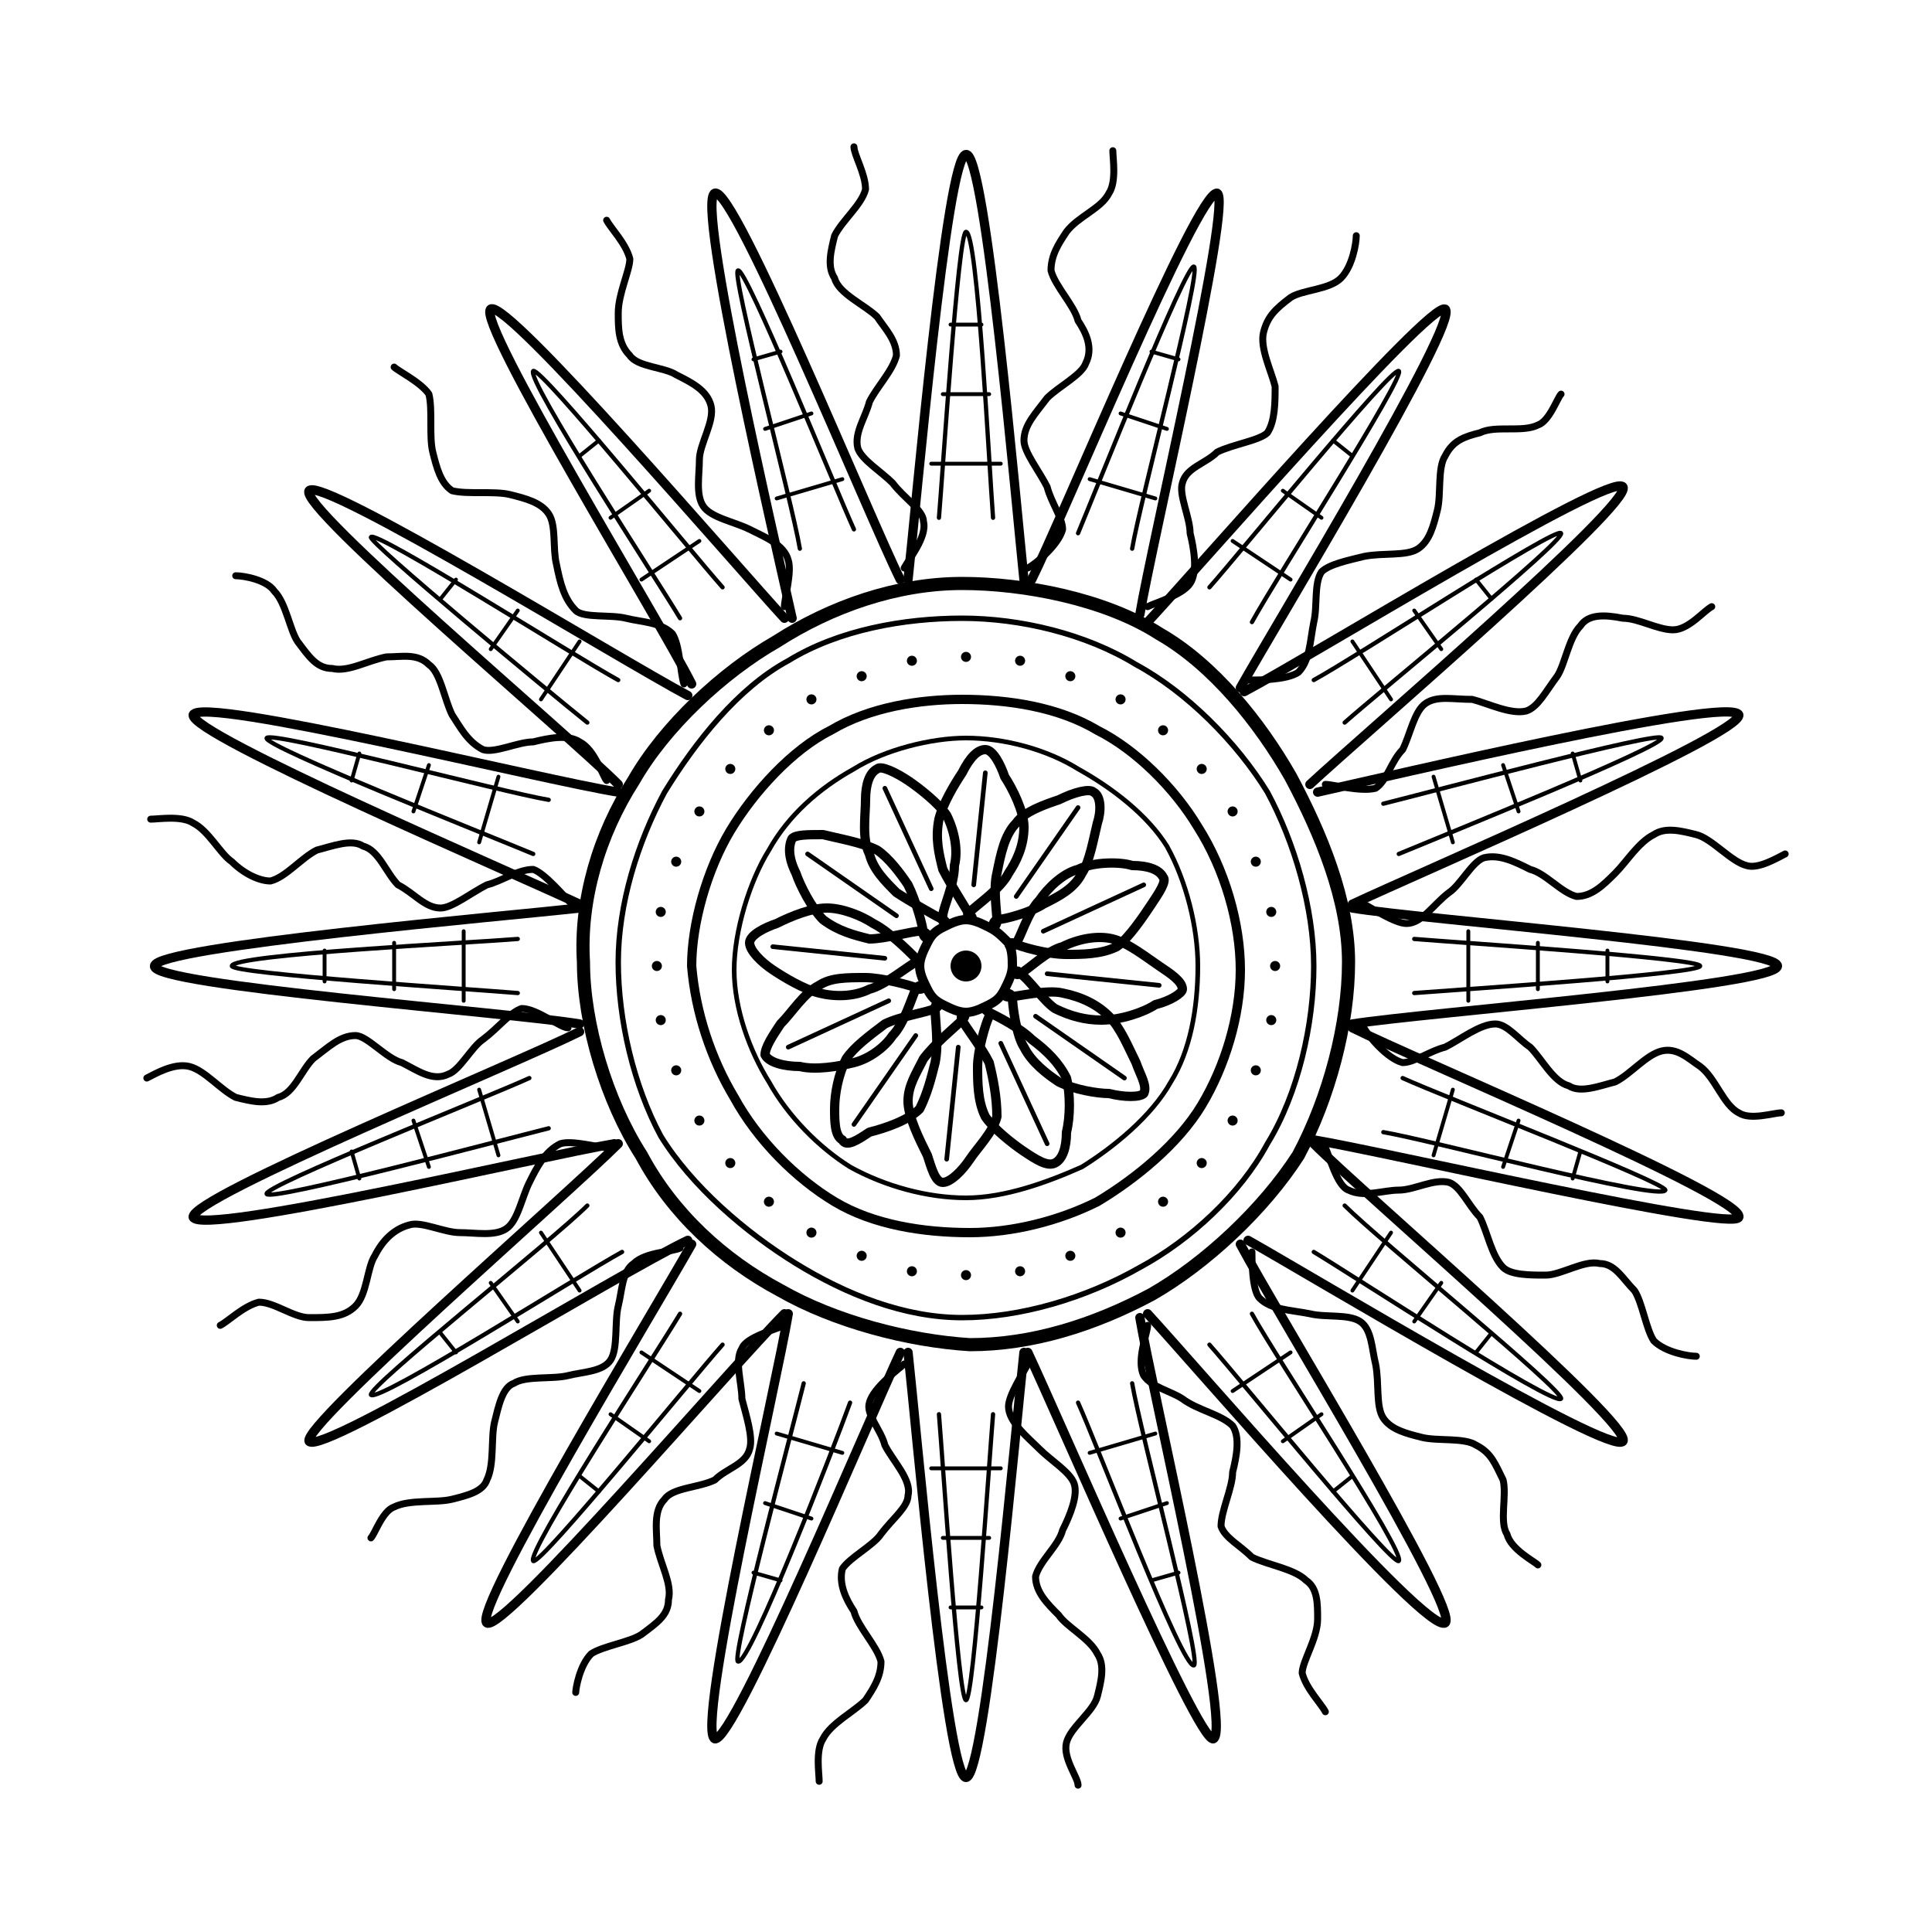
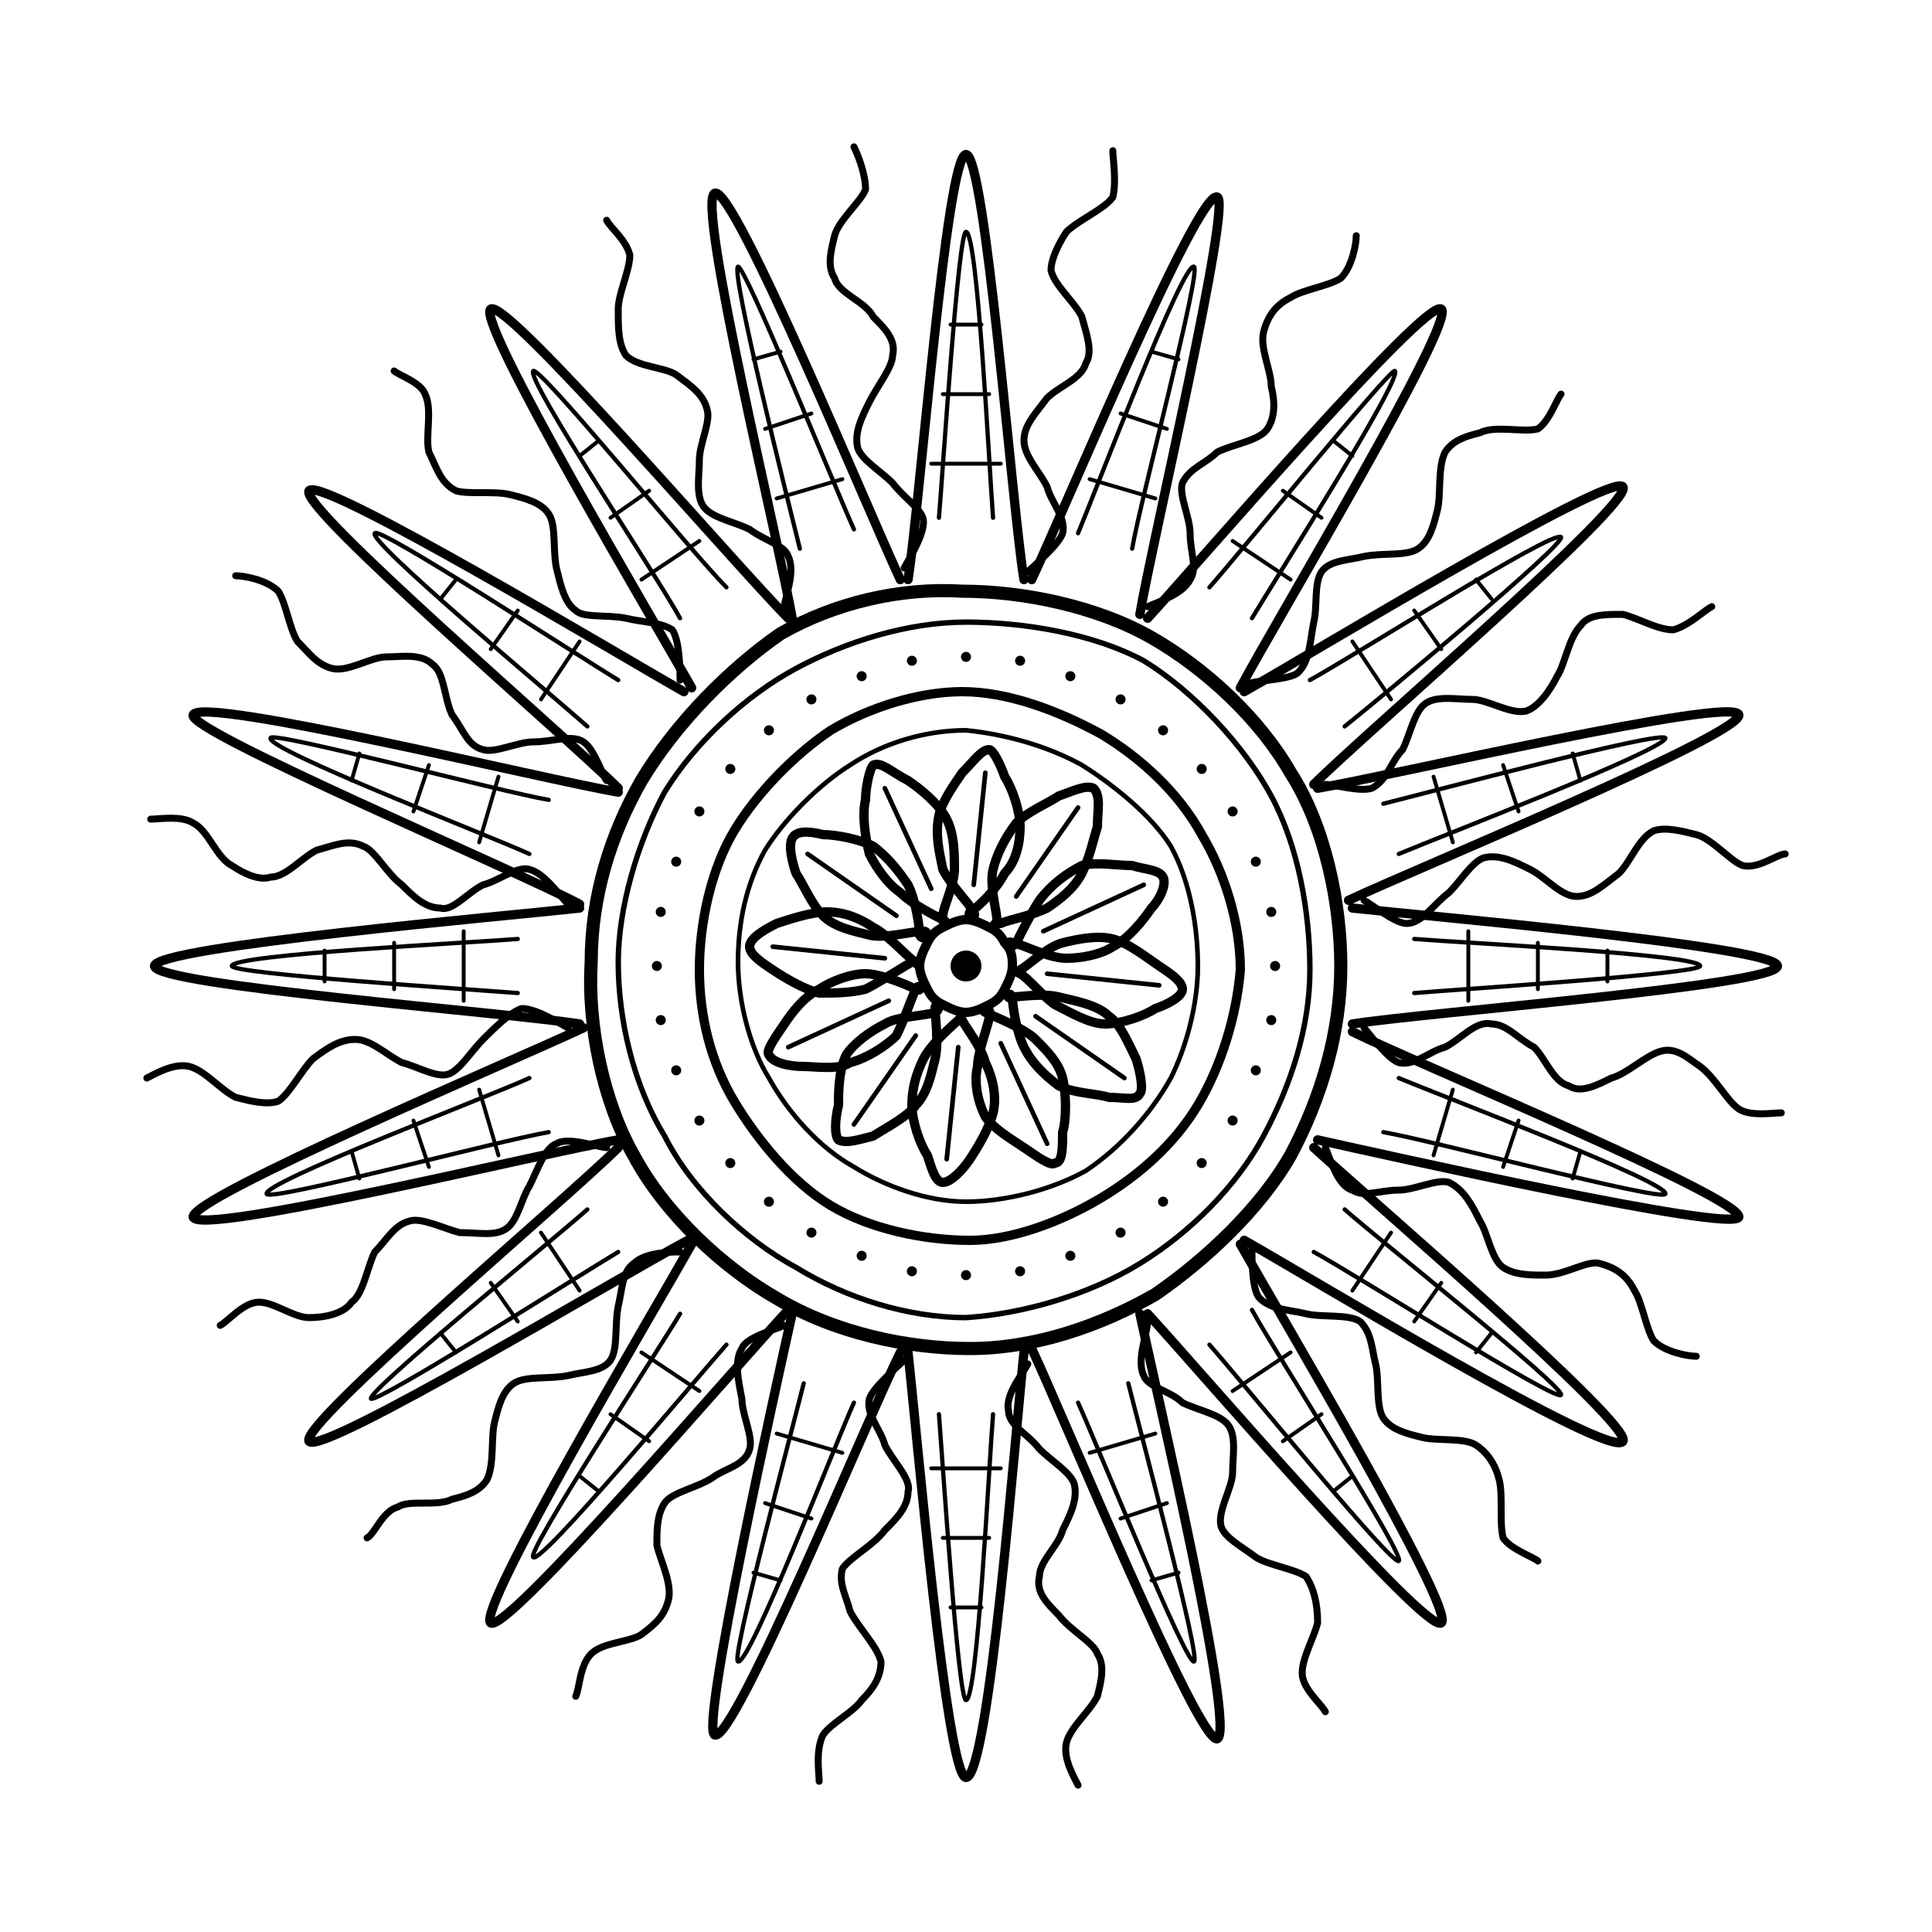
<svg xmlns="http://www.w3.org/2000/svg" viewBox="0 0 500 500" fill="none" stroke="currentColor" stroke-linecap="round" stroke-linejoin="round" aria-hidden="true" focusable="false">
-   <path d="M350 235C368 238 460 245 460 250C460 255 369 262 350 265" stroke-width="2.4" />
-   <path d="M366 243C378 244 440 248 440 250C440 252 379 256 366 257" stroke-width="1.1" />
+   <path d="M350 235C368 237 460 245 460 250C460 255 369 262 350 265" stroke-width="2.4" />
+   <path d="M366 243C378 244 440 247 440 250C440 252 378 256 366 257" stroke-width="1.1" />
  <line x1="380" y1="241" x2="380" y2="259" stroke-width="1" />
  <line x1="398" y1="244" x2="398" y2="256" stroke-width="1" />
  <line x1="416" y1="246" x2="416" y2="254" stroke-width="1" />
-   <path d="M353 266C354 268 359 274 363 275C366 275 370 272 374 271C378 269 383 265 387 265C390 265 393 269 396 271C399 274 402 280 406 281C409 283 414 281 418 280C422 278 426 273 430 272C434 271 437 274 440 276C444 279 446 286 450 288C453 290 459 288 461 288" stroke-width="1.8" />
-   <path d="M350 266C366 274 452 310 450 315C449 319 358 298 340 295" stroke-width="2.4" />
-   <path d="M363 279C374 284 431 306 431 308C430 311 370 295 358 293" stroke-width="1.1" />
+   <path d="M353 266C354 267 359 274 362 275C366 276 370 272 374 271C378 269 382 264 386 265C390 265 393 269 397 271C400 274 402 280 406 281C409 283 413 281 417 279C421 278 426 273 430 272C434 271 437 274 440 276C444 279 447 285 450 287C453 289 459 288 461 288" stroke-width="1.8" />
+   <path d="M350 267C366 275 451 310 450 315C448 319 359 299 341 295" stroke-width="2.4" />
+   <path d="M362 279C374 284 432 306 431 309C430 311 370 295 358 293" stroke-width="1.1" />
  <line x1="376" y1="282" x2="371" y2="299" stroke-width="1" />
  <line x1="393" y1="290" x2="389" y2="302" stroke-width="1" />
  <line x1="409" y1="298" x2="407" y2="305" stroke-width="1" />
-   <path d="M343 297C344 299 346 307 349 308C353 310 358 308 362 308C366 308 371 305 375 306C378 307 380 312 383 315C385 319 386 325 389 328C391 330 396 330 400 330C404 330 410 326 414 327C418 327 420 331 423 334C425 337 426 344 428 347C431 350 437 351 439 351" stroke-width="1.8" />
-   <path d="M340 296C353 309 423 369 420 373C417 377 339 330 323 321" stroke-width="2.4" />
-   <path d="M348 312C357 321 405 360 404 362C402 364 350 330 340 324" stroke-width="1.1" />
+   <path d="M343 297C344 299 346 307 350 308C353 310 357 308 362 308C366 308 372 305 375 306C379 308 381 312 383 316C385 319 386 326 389 328C392 330 396 330 400 330C405 330 411 326 414 327C418 328 421 330 423 334C425 337 426 344 428 347C431 350 437 351 439 351" stroke-width="1.8" />
+   <path d="M340 297C353 309 423 369 420 373C417 378 338 330 322 321" stroke-width="2.4" />
+   <path d="M348 313C357 321 405 359 404 361C403 363 351 330 340 324" stroke-width="1.1" />
  <line x1="360" y1="319" x2="350" y2="334" stroke-width="1" />
  <line x1="373" y1="332" x2="366" y2="342" stroke-width="1" />
  <line x1="386" y1="345" x2="382" y2="350" stroke-width="1" />
-   <path d="M324 324C324 326 324 334 326 336C329 339 334 339 339 340C343 341 349 340 352 342C355 344 355 349 356 353C357 358 356 364 358 367C360 370 364 371 368 372C372 373 379 372 382 374C386 376 387 379 389 383C390 387 388 394 390 397C391 401 397 404 398 405" stroke-width="1.8" />
-   <path d="M321 322C330 339 378 417 374 420C369 423 309 353 297 340" stroke-width="2.4" />
-   <path d="M324 340C330 351 364 402 362 404C360 405 321 357 313 348" stroke-width="1.1" />
+   <path d="M324 323C324 326 324 334 326 336C329 339 334 339 338 340C342 341 349 340 352 342C355 345 355 349 356 353C357 357 356 364 358 367C360 370 364 371 368 372C372 373 379 372 382 374C385 376 387 379 388 383C389 387 388 394 389 398C391 401 397 403 398 404" stroke-width="1.8" />
+   <path d="M321 322C330 338 377 417 373 420C369 423 309 353 297 340" stroke-width="2.4" />
+   <path d="M324 339C330 350 364 403 362 404C360 405 321 357 313 348" stroke-width="1.1" />
  <line x1="334" y1="350" x2="319" y2="360" stroke-width="1" />
  <line x1="342" y1="366" x2="332" y2="373" stroke-width="1" />
  <line x1="350" y1="382" x2="345" y2="386" stroke-width="1" />
-   <path d="M297 343C297 345 294 352 296 356C298 359 303 360 306 362C310 365 316 366 319 369C321 372 320 377 319 381C319 385 316 391 316 395C317 398 321 400 324 403C328 405 335 406 338 409C341 411 341 415 341 419C341 424 337 430 337 433C338 437 342 441 343 443" stroke-width="1.8" />
-   <path d="M295 341C298 359 319 448 314 450C310 451 274 367 266 350" stroke-width="2.4" />
-   <path d="M293 358C295 370 311 430 309 431C306 432 284 374 279 363" stroke-width="1.1" />
+   <path d="M297 342C297 345 294 352 296 356C297 359 303 360 306 363C310 365 316 366 318 369C320 372 319 377 319 381C319 385 315 391 316 395C317 398 321 400 325 403C328 405 335 406 338 408C340 411 341 415 341 420C340 424 337 429 337 433C337 437 342 441 343 443" stroke-width="1.8" />
+   <path d="M295 340C299 359 320 448 315 450C310 451 275 366 267 349" stroke-width="2.4" />
+   <path d="M292 358C295 370 311 430 309 430C307 431 284 374 279 363" stroke-width="1.1" />
  <line x1="299" y1="371" x2="282" y2="376" stroke-width="1" />
  <line x1="302" y1="389" x2="290" y2="393" stroke-width="1" />
  <line x1="305" y1="407" x2="298" y2="409" stroke-width="1" />
-   <path d="M266 353C265 355 261 361 261 364C261 368 266 372 269 375C272 378 277 381 278 384C279 387 277 392 275 396C274 400 269 404 268 408C268 412 271 415 274 418C276 421 282 424 284 428C286 431 285 435 284 439C283 443 277 447 276 451C275 455 279 460 279 462" stroke-width="1.8" />
-   <path d="M265 350C263 368 255 460 250 460C245 460 237 368 235 350" stroke-width="2.4" />
-   <path d="M257 366C256 378 252 440 250 440C248 440 244 378 243 366" stroke-width="1.1" />
+   <path d="M266 353C265 355 260 361 261 365C261 369 266 371 269 375C272 378 277 381 278 384C279 388 277 392 275 396C274 400 269 404 269 408C268 412 271 415 274 418C277 422 283 425 284 428C286 431 285 435 284 439C282 443 277 447 276 451C275 455 278 460 279 462" stroke-width="1.8" />
+   <path d="M265 350C263 368 256 460 250 460C245 460 237 368 235 350" stroke-width="2.4" />
+   <path d="M257 366C256 378 253 440 250 440C248 440 244 379 243 366" stroke-width="1.1" />
  <line x1="259" y1="380" x2="241" y2="380" stroke-width="1" />
  <line x1="256" y1="398" x2="244" y2="398" stroke-width="1" />
  <line x1="254" y1="416" x2="246" y2="416" stroke-width="1" />
-   <path d="M234 353C233 354 226 359 225 363C224 366 228 370 229 374C231 378 236 383 235 387C235 390 231 393 228 397C226 400 220 403 218 406C217 410 219 414 221 417C222 421 227 426 228 430C228 434 226 437 224 440C221 443 215 446 213 450C211 453 212 459 212 461" stroke-width="1.8" />
-   <path d="M233 350C225 367 190 451 185 450C180 448 201 358 204 340" stroke-width="2.4" />
-   <path d="M220 363C216 374 194 431 191 430C189 430 205 370 208 358" stroke-width="1.1" />
+   <path d="M234 352C232 354 226 359 225 362C224 366 228 370 229 374C231 378 236 383 235 386C235 390 232 393 229 396C226 400 220 403 218 406C217 410 219 413 220 417C222 421 227 426 228 430C228 434 226 437 223 440C221 443 215 446 213 449C211 453 212 459 212 461" stroke-width="1.8" />
+   <path d="M233 350C225 366 190 451 185 449C181 448 201 358 205 340" stroke-width="2.4" />
+   <path d="M221 363C216 374 194 431 191 430C189 430 205 370 208 358" stroke-width="1.1" />
  <line x1="218" y1="376" x2="201" y2="371" stroke-width="1" />
  <line x1="210" y1="393" x2="198" y2="389" stroke-width="1" />
  <line x1="202" y1="409" x2="195" y2="407" stroke-width="1" />
-   <path d="M203 343C201 344 193 346 192 349C190 352 192 358 192 362C193 366 195 372 194 375C193 379 188 380 185 383C181 385 174 385 172 388C169 391 170 396 170 400C171 405 174 410 173 414C173 418 170 420 166 423C163 425 156 426 153 428C150 431 149 437 149 438" stroke-width="1.8" />
-   <path d="M203 340C190 353 130 423 126 420C122 417 170 338 179 322" stroke-width="2.4" />
-   <path d="M187 348C179 357 140 405 138 404C136 402 170 350 176 340" stroke-width="1.1" />
+   <path d="M203 343C201 344 193 346 192 349C190 352 191 357 192 362C192 366 195 372 194 375C193 379 188 380 185 382C181 385 174 386 172 389C170 392 170 396 170 400C171 404 174 410 173 414C172 418 170 420 166 423C163 425 156 425 153 428C150 431 150 437 149 439" stroke-width="1.8" />
+   <path d="M204 339C191 353 131 423 127 420C123 417 170 338 179 322" stroke-width="2.4" />
+   <path d="M188 348C180 357 140 405 138 403C136 402 170 350 176 340" stroke-width="1.1" />
  <line x1="181" y1="360" x2="166" y2="350" stroke-width="1" />
  <line x1="168" y1="373" x2="158" y2="366" stroke-width="1" />
  <line x1="155" y1="386" x2="150" y2="382" stroke-width="1" />
-   <path d="M176 323C174 324 167 324 164 327C161 329 161 334 160 338C159 342 160 349 158 352C156 355 151 355 147 356C143 357 136 356 133 358C130 359 129 364 128 368C127 372 128 379 126 383C125 386 121 387 117 388C113 389 106 388 102 390C99 391 97 397 96 398" stroke-width="1.8" />
-   <path d="M178 321C161 329 83 377 80 373C78 369 147 309 160 296" stroke-width="2.4" />
-   <path d="M161 324C150 330 98 363 96 361C95 359 143 321 152 312" stroke-width="1.1" />
+   <path d="M176 324C174 324 167 324 164 327C161 329 161 334 160 338C159 343 160 349 158 352C156 355 151 355 147 356C142 357 136 356 133 358C130 360 129 364 128 368C127 372 128 379 126 383C124 386 121 387 117 388C113 390 106 388 103 390C99 391 97 397 95 398" stroke-width="1.8" />
+   <path d="M178 321C161 330 83 377 80 373C77 369 147 310 160 297" stroke-width="2.4" />
+   <path d="M160 324C150 330 98 363 96 362C95 360 143 321 152 313" stroke-width="1.1" />
  <line x1="150" y1="334" x2="140" y2="319" stroke-width="1" />
  <line x1="134" y1="342" x2="127" y2="332" stroke-width="1" />
  <line x1="118" y1="350" x2="114" y2="345" stroke-width="1" />
-   <path d="M157 297C155 297 148 295 145 296C141 298 139 302 137 306C135 310 134 316 131 318C128 320 123 319 119 319C115 319 109 316 106 317C102 318 99 321 97 325C95 328 95 335 92 338C89 341 85 341 80 341C76 341 71 337 67 337C63 338 59 342 57 343" stroke-width="1.8" />
-   <path d="M159 296C141 299 52 320 50 315C49 310 134 275 150 267" stroke-width="2.4" />
-   <path d="M142 292C130 295 70 311 69 309C68 307 126 284 137 279" stroke-width="1.1" />
+   <path d="M157 297C155 297 147 294 144 296C141 297 139 303 137 307C135 310 134 316 131 318C128 320 124 319 119 319C115 318 109 315 106 316C102 317 100 321 97 324C95 328 94 335 91 337C89 340 84 341 80 341C76 341 71 337 67 337C63 337 59 342 57 343" stroke-width="1.8" />
+   <path d="M160 295C142 298 52 320 50 315C49 310 134 274 151 266" stroke-width="2.4" />
+   <path d="M142 293C130 295 70 311 69 309C68 306 126 284 137 279" stroke-width="1.1" />
  <line x1="129" y1="299" x2="124" y2="282" stroke-width="1" />
  <line x1="111" y1="302" x2="107" y2="290" stroke-width="1" />
  <line x1="93" y1="305" x2="91" y2="298" stroke-width="1" />
-   <path d="M147 266C145 266 139 261 135 261C132 262 129 266 125 269C122 271 119 277 116 278C112 280 108 277 104 275C100 274 95 268 92 268C88 268 85 271 81 274C78 277 76 283 72 284C69 286 65 285 61 284C57 282 53 277 49 276C45 275 40 278 38 279" stroke-width="1.8" />
-   <path d="M150 265C132 262 39 255 40 250C40 245 132 237 150 235" stroke-width="2.4" />
-   <path d="M134 257C122 256 60 252 60 250C60 247 122 244 134 243" stroke-width="1.1" />
+   <path d="M147 266C145 265 139 261 135 261C132 262 128 266 125 269C122 272 119 277 116 278C113 279 108 276 104 275C100 273 96 269 92 269C88 269 85 271 81 274C78 277 75 283 72 285C69 286 65 285 61 284C57 282 53 277 49 276C45 275 40 278 38 279" stroke-width="1.8" />
+   <path d="M150 265C131 262 40 255 40 250C40 245 132 237 150 235" stroke-width="2.4" />
+   <path d="M134 257C121 256 60 252 60 250C60 247 122 244 134 243" stroke-width="1.1" />
  <line x1="120" y1="259" x2="120" y2="241" stroke-width="1" />
  <line x1="102" y1="256" x2="102" y2="244" stroke-width="1" />
  <line x1="84" y1="254" x2="84" y2="246" stroke-width="1" />
-   <path d="M148 234C146 232 141 226 138 225C134 225 130 228 126 229C122 231 117 235 114 235C110 235 107 231 103 229C100 226 98 220 94 219C91 217 86 219 82 220C78 222 74 227 70 228C67 228 63 226 60 223C57 221 54 215 50 213C47 211 41 212 39 212" stroke-width="1.8" />
-   <path d="M150 234C133 226 49 190 50 185C52 180 141 202 160 205" stroke-width="2.4" />
-   <path d="M138 221C126 216 68 193 69 191C70 189 130 205 142 207" stroke-width="1.1" />
+   <path d="M147 234C145 232 141 226 137 225C134 224 129 228 125 229C121 231 117 236 114 235C110 235 107 232 104 229C100 226 97 220 94 219C90 217 86 219 82 220C78 222 74 227 70 227C67 228 63 226 60 224C56 222 54 215 50 213C47 211 41 212 39 212" stroke-width="1.8" />
+   <path d="M150 234C133 225 48 189 50 185C52 180 142 202 160 205" stroke-width="2.4" />
+   <path d="M137 221C126 216 69 194 70 191C70 189 130 205 142 207" stroke-width="1.1" />
  <line x1="124" y1="218" x2="129" y2="201" stroke-width="1" />
  <line x1="107" y1="210" x2="111" y2="198" stroke-width="1" />
  <line x1="91" y1="202" x2="93" y2="195" stroke-width="1" />
-   <path d="M157 202C156 201 154 194 150 192C147 190 142 191 138 192C134 192 128 195 125 194C121 192 119 188 117 185C115 181 114 174 111 172C108 169 104 170 100 170C95 171 90 174 86 173C82 173 80 170 77 166C75 163 74 156 71 153C69 150 63 149 61 149" stroke-width="1.8" />
-   <path d="M160 203C147 190 77 131 80 127C83 123 161 171 178 180" stroke-width="2.4" />
-   <path d="M152 187C142 179 95 140 96 139C97 137 149 170 160 176" stroke-width="1.1" />
+   <path d="M157 202C156 201 154 194 151 192C148 190 143 192 138 192C134 192 128 195 125 194C121 193 120 189 117 185C115 181 115 174 112 172C109 169 104 170 100 170C96 170 90 174 86 173C82 172 80 169 77 166C75 163 74 156 72 153C69 150 63 149 61 149" stroke-width="1.8" />
+   <path d="M160 204C147 191 77 131 80 127C83 123 161 170 177 179" stroke-width="2.4" />
+   <path d="M152 188C143 180 95 140 97 138C98 136 150 170 160 176" stroke-width="1.1" />
  <line x1="140" y1="181" x2="150" y2="166" stroke-width="1" />
  <line x1="127" y1="168" x2="134" y2="158" stroke-width="1" />
  <line x1="114" y1="155" x2="118" y2="150" stroke-width="1" />
-   <path d="M177 177C176 174 176 167 174 164C171 161 166 161 162 160C158 159 151 160 149 158C146 155 145 151 144 146C143 142 144 136 142 133C140 130 136 129 132 128C128 127 121 128 117 127C114 125 113 121 112 117C111 113 112 106 111 102C109 99 103 96 102 95" stroke-width="1.8" />
-   <path d="M179 177C171 161 123 83 127 80C131 77 191 147 203 160" stroke-width="2.4" />
-   <path d="M176 160C170 150 136 98 138 96C140 95 179 143 187 152" stroke-width="1.1" />
+   <path d="M176 176C176 174 176 166 174 163C171 161 166 161 162 160C157 159 151 160 149 158C146 156 145 151 144 147C143 142 144 136 142 133C140 130 136 129 132 128C128 127 121 128 118 127C114 125 113 121 111 117C110 113 112 106 110 102C109 99 103 97 102 96" stroke-width="1.8" />
+   <path d="M179 178C170 162 123 83 127 80C131 77 191 147 204 160" stroke-width="2.4" />
+   <path d="M176 160C170 149 136 98 138 96C140 95 179 143 188 152" stroke-width="1.1" />
  <line x1="166" y1="150" x2="181" y2="140" stroke-width="1" />
  <line x1="158" y1="134" x2="168" y2="127" stroke-width="1" />
  <line x1="150" y1="118" x2="155" y2="114" stroke-width="1" />
-   <path d="M203 157C203 155 205 148 204 145C203 141 198 139 194 137C190 135 184 134 182 131C180 128 181 123 181 119C181 115 185 109 184 105C183 101 179 99 175 97C172 95 165 95 163 92C160 89 160 85 160 81C160 76 163 70 163 67C162 63 158 59 157 57" stroke-width="1.8" />
-   <path d="M205 160C201 142 180 52 185 50C190 48 225 134 233 150" stroke-width="2.4" />
-   <path d="M207 142C205 130 189 70 191 70C193 69 216 126 221 137" stroke-width="1.1" />
+   <path d="M203 157C203 155 206 148 204 144C203 141 198 140 194 137C190 135 184 134 182 131C180 128 181 123 181 119C181 115 184 109 183 106C182 102 179 100 175 97C172 95 165 95 162 92C160 89 160 85 160 80C160 76 163 70 163 66C162 62 158 59 157 57" stroke-width="1.8" />
+   <path d="M205 160C202 142 180 52 185 50C190 48 225 133 233 150" stroke-width="2.4" />
+   <path d="M207 142C204 130 189 70 191 69C193 69 216 126 221 137" stroke-width="1.1" />
  <line x1="201" y1="129" x2="218" y2="124" stroke-width="1" />
  <line x1="198" y1="111" x2="210" y2="107" stroke-width="1" />
  <line x1="195" y1="93" x2="202" y2="91" stroke-width="1" />
-   <path d="M234 147C235 145 240 139 239 135C239 132 234 129 231 125C228 122 223 119 222 116C221 112 224 108 225 104C227 100 231 96 232 92C232 88 229 85 227 82C224 79 217 76 216 72C214 69 215 65 216 61C218 57 223 53 224 49C224 45 221 40 221 38" stroke-width="1.8" />
-   <path d="M235 150C237 132 245 40 250 40C255 39 263 131 265 150" stroke-width="2.4" />
+   <path d="M234 147C235 145 239 139 239 135C239 132 234 129 231 125C228 122 223 119 222 116C221 112 223 108 225 104C227 100 231 95 231 92C232 88 229 85 226 82C224 78 217 76 216 72C214 69 215 65 216 61C217 57 223 52 224 49C224 45 222 40 221 38" stroke-width="1.8" />
+   <path d="M235 150C238 131 245 40 250 40C255 40 262 132 265 150" stroke-width="2.4" />
  <path d="M243 134C244 122 248 60 250 60C253 60 256 121 257 134" stroke-width="1.1" />
  <line x1="241" y1="120" x2="259" y2="120" stroke-width="1" />
  <line x1="244" y1="102" x2="256" y2="102" stroke-width="1" />
  <line x1="246" y1="84" x2="254" y2="84" stroke-width="1" />
-   <path d="M266 147C268 146 274 141 275 137C275 134 272 130 271 126C269 122 265 117 265 114C265 110 268 107 271 103C274 100 280 97 281 94C283 90 281 86 279 83C278 79 273 74 272 70C272 66 274 63 276 60C279 56 285 54 287 50C289 47 288 41 288 39" stroke-width="1.8" />
-   <path d="M267 150C275 134 310 49 315 50C319 52 298 141 295 159" stroke-width="2.4" />
-   <path d="M279 138C284 126 307 68 309 69C311 70 295 130 293 142" stroke-width="1.1" />
+   <path d="M266 148C268 146 274 141 275 138C276 134 272 130 271 126C269 122 265 118 265 114C265 110 268 107 271 103C274 100 280 98 281 94C283 91 281 86 280 82C278 78 273 74 272 70C272 67 274 63 276 60C279 57 286 54 288 51C289 47 288 41 288 39" stroke-width="1.8" />
+   <path d="M267 150C275 133 310 49 315 51C319 52 298 141 295 159" stroke-width="2.4" />
+   <path d="M279 138C284 126 306 68 309 69C311 70 295 130 293 142" stroke-width="1.1" />
  <line x1="282" y1="124" x2="299" y2="129" stroke-width="1" />
  <line x1="290" y1="107" x2="302" y2="111" stroke-width="1" />
  <line x1="298" y1="91" x2="305" y2="93" stroke-width="1" />
-   <path d="M297 157C299 156 306 154 308 151C310 148 309 142 308 138C308 134 305 128 306 125C307 121 312 120 315 117C319 115 326 114 328 112C330 109 330 104 330 100C329 96 326 90 327 86C328 82 330 80 334 77C337 75 344 75 347 72C350 69 351 63 351 61" stroke-width="1.8" />
-   <path d="M297 161C310 147 370 78 374 80C378 83 330 162 321 178" stroke-width="2.4" />
-   <path d="M313 152C321 143 360 95 362 96C364 97 330 150 324 161" stroke-width="1.1" />
+   <path d="M297 157C299 156 306 154 308 150C310 147 308 143 308 138C308 134 305 128 306 125C308 121 312 120 315 117C319 115 326 114 328 111C330 108 330 104 329 100C329 96 326 90 327 86C328 82 330 79 334 77C337 75 344 74 347 72C350 69 351 63 351 61" stroke-width="1.8" />
+   <path d="M297 160C309 147 369 77 373 80C377 83 330 161 321 178" stroke-width="2.4" />
+   <path d="M313 152C321 143 360 95 361 96C363 98 330 150 324 160" stroke-width="1.1" />
  <line x1="319" y1="140" x2="334" y2="150" stroke-width="1" />
  <line x1="332" y1="127" x2="342" y2="134" stroke-width="1" />
  <line x1="345" y1="114" x2="350" y2="118" stroke-width="1" />
-   <path d="M323 176C326 176 333 176 336 174C339 171 339 166 340 161C341 157 340 151 342 148C344 146 349 145 353 144C358 143 364 144 367 142C370 140 371 136 372 132C373 128 372 121 374 118C376 114 379 113 383 112C387 110 394 112 398 110C401 109 403 103 404 102" stroke-width="1.8" />
-   <path d="M322 179C339 170 417 122 420 126C423 130 353 190 339 203" stroke-width="2.4" />
-   <path d="M340 176C351 170 403 136 404 138C405 140 357 179 348 187" stroke-width="1.1" />
+   <path d="M323 177C325 176 334 176 336 174C339 171 339 166 340 161C341 157 340 151 342 148C344 145 349 145 353 144C358 143 364 144 367 142C370 140 371 136 372 132C373 128 372 121 374 117C376 114 379 113 383 112C387 110 394 112 398 111C401 109 403 103 404 102" stroke-width="1.8" />
+   <path d="M322 179C338 170 417 122 420 126C423 130 353 190 340 203" stroke-width="2.4" />
+   <path d="M339 176C350 170 402 137 404 139C405 141 358 180 348 188" stroke-width="1.1" />
  <line x1="350" y1="166" x2="360" y2="181" stroke-width="1" />
  <line x1="366" y1="158" x2="373" y2="168" stroke-width="1" />
  <line x1="382" y1="150" x2="386" y2="155" stroke-width="1" />
-   <path d="M343 203C345 203 352 205 356 204C359 202 360 197 363 194C365 190 366 184 369 182C372 180 376 181 381 181C385 182 391 185 395 184C398 183 400 179 403 175C405 172 406 165 409 162C411 159 415 159 420 160C424 160 429 163 433 163C437 163 441 158 443 157" stroke-width="1.8" />
-   <path d="M341 205C359 201 448 180 450 185C451 190 367 226 350 234" stroke-width="2.4" />
-   <path d="M358 208C370 205 430 189 430 191C431 193 374 216 362 221" stroke-width="1.1" />
+   <path d="M343 203C345 203 352 205 355 204C359 202 360 197 363 194C365 190 366 184 369 182C372 180 377 181 381 181C385 181 391 185 395 184C398 183 401 179 403 175C405 172 406 165 409 162C411 159 415 159 420 159C424 160 429 163 433 163C437 162 441 158 443 157" stroke-width="1.8" />
+   <path d="M341 204C359 201 449 180 450 185C451 190 366 225 349 233" stroke-width="2.4" />
+   <path d="M358 208C370 205 430 189 431 191C431 194 374 216 362 221" stroke-width="1.1" />
  <line x1="371" y1="201" x2="376" y2="218" stroke-width="1" />
  <line x1="389" y1="198" x2="393" y2="210" stroke-width="1" />
  <line x1="407" y1="195" x2="409" y2="202" stroke-width="1" />
-   <path d="M353 234C355 235 361 239 364 239C368 239 371 234 375 231C378 229 381 223 384 222C388 221 392 223 396 225C400 226 404 231 408 232C412 232 415 229 418 226C421 223 424 218 428 216C431 214 435 215 439 216C443 217 448 223 452 224C455 225 460 222 462 221" stroke-width="1.8" />
-   <path d="M349 249C349 265 344 284 336 299C327 313 312 327 298 335C283 343 267 348 251 348C235 347 216 342 202 334C187 326 174 314 166 299C157 285 151 265 151 249C150 233 155 216 164 202C172 188 187 174 201 166C215 157 232 151 249 151C265 151 286 155 300 164C314 172 326 187 334 201C342 216 349 233 349 249Z" stroke-width="3.4" />
-   <path d="M340 250C340 265 336 283 328 296C321 309 308 321 295 328C281 336 264 341 249 341C234 341 219 335 206 327C193 319 179 307 171 294C164 281 160 264 160 249C160 234 165 218 172 205C180 192 191 178 204 171C217 163 234 160 249 160C264 160 281 164 294 172C307 179 320 192 328 205C335 218 340 235 340 250Z" stroke-width="1.4" />
-   <path d="M321 251C321 263 317 276 311 286C305 296 294 305 284 311C274 316 262 319 251 319C239 319 226 317 216 311C206 305 196 295 190 284C184 274 180 262 179 250C179 239 183 225 189 215C195 205 205 194 215 189C225 183 238 181 249 181C261 181 274 183 284 189C294 194 304 204 310 214C317 225 321 239 321 251Z" stroke-width="2.4" />
-   <path d="M310 250C310 261 308 272 303 280C298 289 288 297 280 302C271 306 260 310 250 310C240 310 229 307 220 302C212 297 204 289 199 280C194 272 190 261 190 251C190 241 194 228 199 220C204 211 212 204 221 199C229 194 241 191 250 191C260 191 271 194 279 199C288 204 297 211 302 219C307 228 310 240 310 250Z" stroke-width="1.2" />
+   <path d="M353 233C355 234 361 239 364 239C368 239 371 234 375 231C378 228 381 223 384 222C388 221 392 223 396 225C400 227 404 232 408 232C412 232 415 229 419 226C422 223 424 217 428 215C431 214 435 215 439 216C443 217 448 223 451 224C455 225 460 221 462 221" stroke-width="1.8" />
+   <path d="M347 250C347 267 342 284 334 299C326 313 312 326 299 335C285 343 268 349 251 349C235 349 216 345 201 336C187 328 172 314 164 299C156 285 152 265 153 249C153 232 158 216 166 202C175 187 189 173 202 164C216 156 233 152 249 153C265 153 284 157 298 165C312 173 326 186 334 200C343 214 347 234 347 250Z" stroke-width="3.4" />
+   <path d="M339 251C339 266 334 281 327 294C320 307 308 319 295 327C282 335 265 340 250 341C235 341 219 336 206 328C193 321 179 308 172 294C164 281 160 264 160 249C160 235 165 218 172 205C180 192 193 180 206 173C219 166 235 161 250 161C265 161 283 164 296 171C309 179 322 193 329 206C336 219 339 236 339 251Z" stroke-width="1.4" />
+   <path d="M321 251C320 263 316 276 310 286C304 296 295 304 285 310C275 316 262 321 251 321C239 321 225 318 215 312C205 306 196 295 190 285C184 275 181 263 181 251C181 239 184 225 190 215C196 205 206 195 215 189C225 183 238 179 249 179C261 179 274 184 285 190C295 196 305 205 311 216C317 226 321 239 321 251Z" stroke-width="2.4" />
+   <path d="M310 250C310 260 307 271 303 279C298 288 290 297 281 303C272 308 260 311 250 311C240 311 229 307 221 302C212 297 204 288 199 279C194 271 191 259 191 249C191 239 193 229 198 220C203 212 212 203 220 198C229 192 240 189 250 189C260 190 271 193 280 198C288 203 298 211 303 219C308 228 310 240 310 250Z" stroke-width="1.2" />
  <path d="M330 250h0M329 264h0M325 277h0M319 290h0M311 301h0M301 311h0M290 319h0M277 325h0M264 329h0M250 330h0M236 329h0M223 325h0M210 319h0M199 311h0M189 301h0M181 290h0M175 277h0M171 264h0M170 250h0M171 236h0M175 223h0M181 210h0M189 199h0M199 189h0M210 181h0M223 175h0M236 171h0M250 170h0M264 171h0M277 175h0M290 181h0M301 189h0M311 199h0M319 210h0M325 223h0M329 236h0" stroke-width="2.6" />
-   <path d="M264 252C266 251 271 246 275 245C279 243 284 242 288 243C292 244 297 248 300 250C303 252 306 254 306 256C306 257 303 259 299 260C296 262 290 264 285 264C281 264 277 263 273 261C270 259 266 253 264 252C263 250 262 253 264 252Z" stroke-width="2.4" />
+   <path d="M264 251C266 250 271 245 275 244C279 243 284 242 288 243C292 244 297 248 300 250C303 252 306 254 306 256C306 258 302 260 299 261C296 263 290 265 286 265C282 265 277 262 273 260C270 258 266 253 264 252C263 250 263 253 264 251Z" stroke-width="2.4" />
  <line x1="271" y1="252" x2="300" y2="255" stroke-width="1.2" />
-   <path d="M261 258C263 258 271 256 275 257C280 258 284 260 287 263C290 266 292 271 294 275C295 278 297 281 296 283C295 284 291 284 287 283C284 283 278 282 274 280C271 278 267 275 265 271C263 268 262 260 262 258C261 256 259 258 261 258Z" stroke-width="2.4" />
+   <path d="M262 258C264 258 270 257 274 258C278 259 284 260 287 263C290 265 292 270 294 274C295 277 296 282 295 283C294 285 291 284 287 284C284 283 278 283 274 281C270 278 267 275 265 271C263 267 262 260 262 258C261 256 260 259 262 258Z" stroke-width="2.4" />
  <line x1="268" y1="263" x2="291" y2="279" stroke-width="1.2" />
-   <path d="M256 262C258 263 264 266 267 269C271 272 274 275 276 279C277 283 277 289 276 293C276 297 275 300 273 301C271 302 268 300 265 298C262 296 257 292 255 289C253 285 253 280 253 276C253 272 255 265 256 263C256 261 254 261 256 262Z" stroke-width="2.4" />
+   <path d="M255 262C257 263 265 266 268 269C271 272 274 275 275 279C276 283 276 290 275 293C275 297 275 301 273 301C272 302 268 299 265 297C262 295 257 292 255 289C253 285 252 280 253 276C253 272 256 265 256 263C257 260 253 261 255 262Z" stroke-width="2.4" />
  <line x1="259" y1="270" x2="271" y2="296" stroke-width="1.2" />
-   <path d="M249 264C250 266 254 271 256 275C257 279 258 284 258 289C257 293 253 297 251 300C249 303 246 306 244 306C242 306 241 302 240 299C238 295 235 289 235 285C235 281 237 278 239 274C242 270 247 266 249 264C251 262 248 262 249 264Z" stroke-width="2.4" />
+   <path d="M249 264C250 266 254 271 255 275C257 279 258 284 257 288C256 292 253 297 251 300C249 303 246 306 244 306C242 306 241 302 240 299C238 296 236 290 236 286C236 282 237 278 239 274C241 270 247 265 248 264C250 262 248 263 249 264Z" stroke-width="2.4" />
  <line x1="248" y1="271" x2="245" y2="300" stroke-width="1.2" />
-   <path d="M242 261C242 264 243 270 242 275C241 279 240 283 238 287C235 290 229 292 225 293C222 295 219 297 218 295C216 294 216 290 216 287C216 283 217 278 219 274C221 271 225 268 229 265C233 263 240 262 242 261C244 260 242 259 242 261Z" stroke-width="2.4" />
+   <path d="M242 261C242 263 243 270 242 274C241 278 240 283 237 286C235 289 229 292 226 294C222 295 219 296 217 295C216 294 216 290 217 286C217 283 217 277 219 273C221 270 225 267 229 265C232 263 239 263 242 262C244 261 242 259 242 261Z" stroke-width="2.4" />
  <line x1="237" y1="268" x2="221" y2="291" stroke-width="1.2" />
-   <path d="M237 256C236 258 234 265 231 268C229 271 225 274 221 275C217 276 211 277 207 276C203 276 199 275 198 273C198 271 200 268 202 265C205 262 208 257 212 255C215 253 219 253 224 253C228 253 236 255 238 256C240 256 238 254 237 256Z" stroke-width="2.4" />
+   <path d="M237 256C236 258 234 264 232 268C229 271 224 274 220 275C217 277 211 276 208 276C204 276 200 275 199 273C198 272 201 268 203 265C205 262 208 258 212 256C215 254 220 252 224 252C228 252 235 255 237 256C239 257 238 254 237 256Z" stroke-width="2.4" />
  <line x1="230" y1="259" x2="204" y2="271" stroke-width="1.2" />
-   <path d="M237 249C235 250 229 255 225 256C221 258 216 258 212 257C208 256 203 253 200 251C197 249 194 246 194 244C194 242 198 240 201 239C205 237 210 235 214 235C218 235 223 237 226 239C230 241 235 246 237 248C238 250 238 248 237 249Z" stroke-width="2.4" />
+   <path d="M236 249C234 250 228 254 224 256C220 257 216 257 212 257C208 256 203 253 200 251C197 249 194 247 194 245C194 243 197 241 201 239C204 238 210 236 214 236C219 236 223 238 226 240C230 242 235 248 237 249C238 251 238 248 236 249Z" stroke-width="2.4" />
  <line x1="229" y1="248" x2="200" y2="245" stroke-width="1.2" />
-   <path d="M238 241C236 241 229 243 225 243C221 242 217 241 213 238C210 235 207 229 206 226C204 222 204 219 205 217C206 216 209 216 213 216C217 217 223 218 227 220C230 222 233 226 235 229C237 233 239 240 239 242C240 244 241 241 238 241Z" stroke-width="2.4" />
+   <path d="M239 241C236 241 229 243 225 242C221 241 216 240 213 237C210 234 208 229 206 226C205 223 204 219 205 217C206 215 209 215 213 216C216 216 222 217 226 219C230 222 233 226 235 229C237 233 238 240 238 242C239 244 241 241 239 241Z" stroke-width="2.4" />
  <line x1="232" y1="237" x2="209" y2="221" stroke-width="1.2" />
-   <path d="M244 238C242 237 235 233 232 231C229 228 226 225 225 221C223 217 224 211 224 207C224 203 225 200 227 199C228 198 232 200 235 202C238 204 243 208 245 211C247 215 248 220 247 224C247 229 244 235 244 237C243 239 246 239 244 238Z" stroke-width="2.4" />
+   <path d="M244 238C242 237 236 234 233 231C230 229 227 225 225 221C224 217 223 211 224 207C224 204 225 199 226 198C228 197 231 200 235 202C238 204 243 208 245 212C247 216 247 221 247 225C247 229 244 235 244 237C243 239 246 239 244 238Z" stroke-width="2.4" />
  <line x1="241" y1="230" x2="229" y2="204" stroke-width="1.2" />
-   <path d="M251 237C250 235 246 229 244 225C243 221 242 217 243 212C244 208 247 203 249 200C251 196 253 194 255 194C257 194 259 198 260 201C262 204 265 210 265 214C265 219 263 223 261 226C259 230 253 234 251 236C249 237 253 238 251 237Z" stroke-width="2.4" />
+   <path d="M252 236C251 234 246 229 244 225C243 220 242 216 243 211C244 207 247 203 249 200C252 197 254 194 256 194C257 194 259 198 260 201C262 204 264 210 264 214C264 218 263 223 260 226C258 230 253 235 251 236C250 238 253 238 252 236Z" stroke-width="2.4" />
  <line x1="252" y1="229" x2="255" y2="200" stroke-width="1.2" />
-   <path d="M258 238C258 236 257 230 258 226C259 221 260 216 263 213C265 210 271 208 274 207C278 205 282 204 283 205C285 206 285 210 284 213C283 217 282 223 280 226C278 230 274 232 270 234C267 236 260 238 258 238C256 239 258 241 258 238Z" stroke-width="2.4" />
+   <path d="M258 238C258 236 256 229 257 225C258 221 260 217 263 213C266 210 271 208 274 206C277 205 281 203 283 204C285 206 284 210 284 214C283 217 282 222 280 226C278 230 274 233 271 235C267 237 261 238 259 239C256 239 258 240 258 238Z" stroke-width="2.4" />
  <line x1="263" y1="232" x2="279" y2="209" stroke-width="1.2" />
-   <path d="M263 244C264 243 266 236 269 233C271 230 275 226 279 225C283 223 290 223 293 224C297 224 300 225 301 227C302 228 300 231 298 234C296 237 292 243 289 245C285 247 280 247 276 247C271 247 264 245 262 244C260 244 262 246 263 244Z" stroke-width="2.4" />
+   <path d="M263 244C264 242 267 236 269 233C272 229 276 226 280 224C284 223 289 224 293 224C296 225 300 225 301 227C302 229 300 233 298 235C296 238 292 243 288 245C285 247 280 248 276 248C271 248 264 244 262 244C260 243 262 246 263 244Z" stroke-width="2.4" />
  <line x1="270" y1="241" x2="296" y2="229" stroke-width="1.2" />
-   <path d="M262 250C262 252 261 254 260 256C259 258 258 259 256 260C254 261 252 262 250 262C248 262 246 261 244 260C242 259 241 258 240 256C239 254 238 252 238 250C238 248 239 246 240 244C241 242 242 241 244 240C246 239 248 238 250 238C252 238 254 239 256 240C258 241 259 242 261 244C262 246 262 248 262 250Z" stroke-width="2.4" />
+   <path d="M262 250C262 252 261 254 260 256C259 258 258 259 256 260C254 261 252 262 250 262C248 262 246 261 244 260C242 259 241 258 240 256C239 254 238 252 238 250C238 248 239 246 240 244C241 242 242 241 244 240C246 239 248 238 250 238C252 238 254 239 256 240C258 241 259 242 260 244C262 246 262 248 262 250Z" stroke-width="2.4" />
  <path d="M250 250h0" stroke-width="8" />
</svg>
